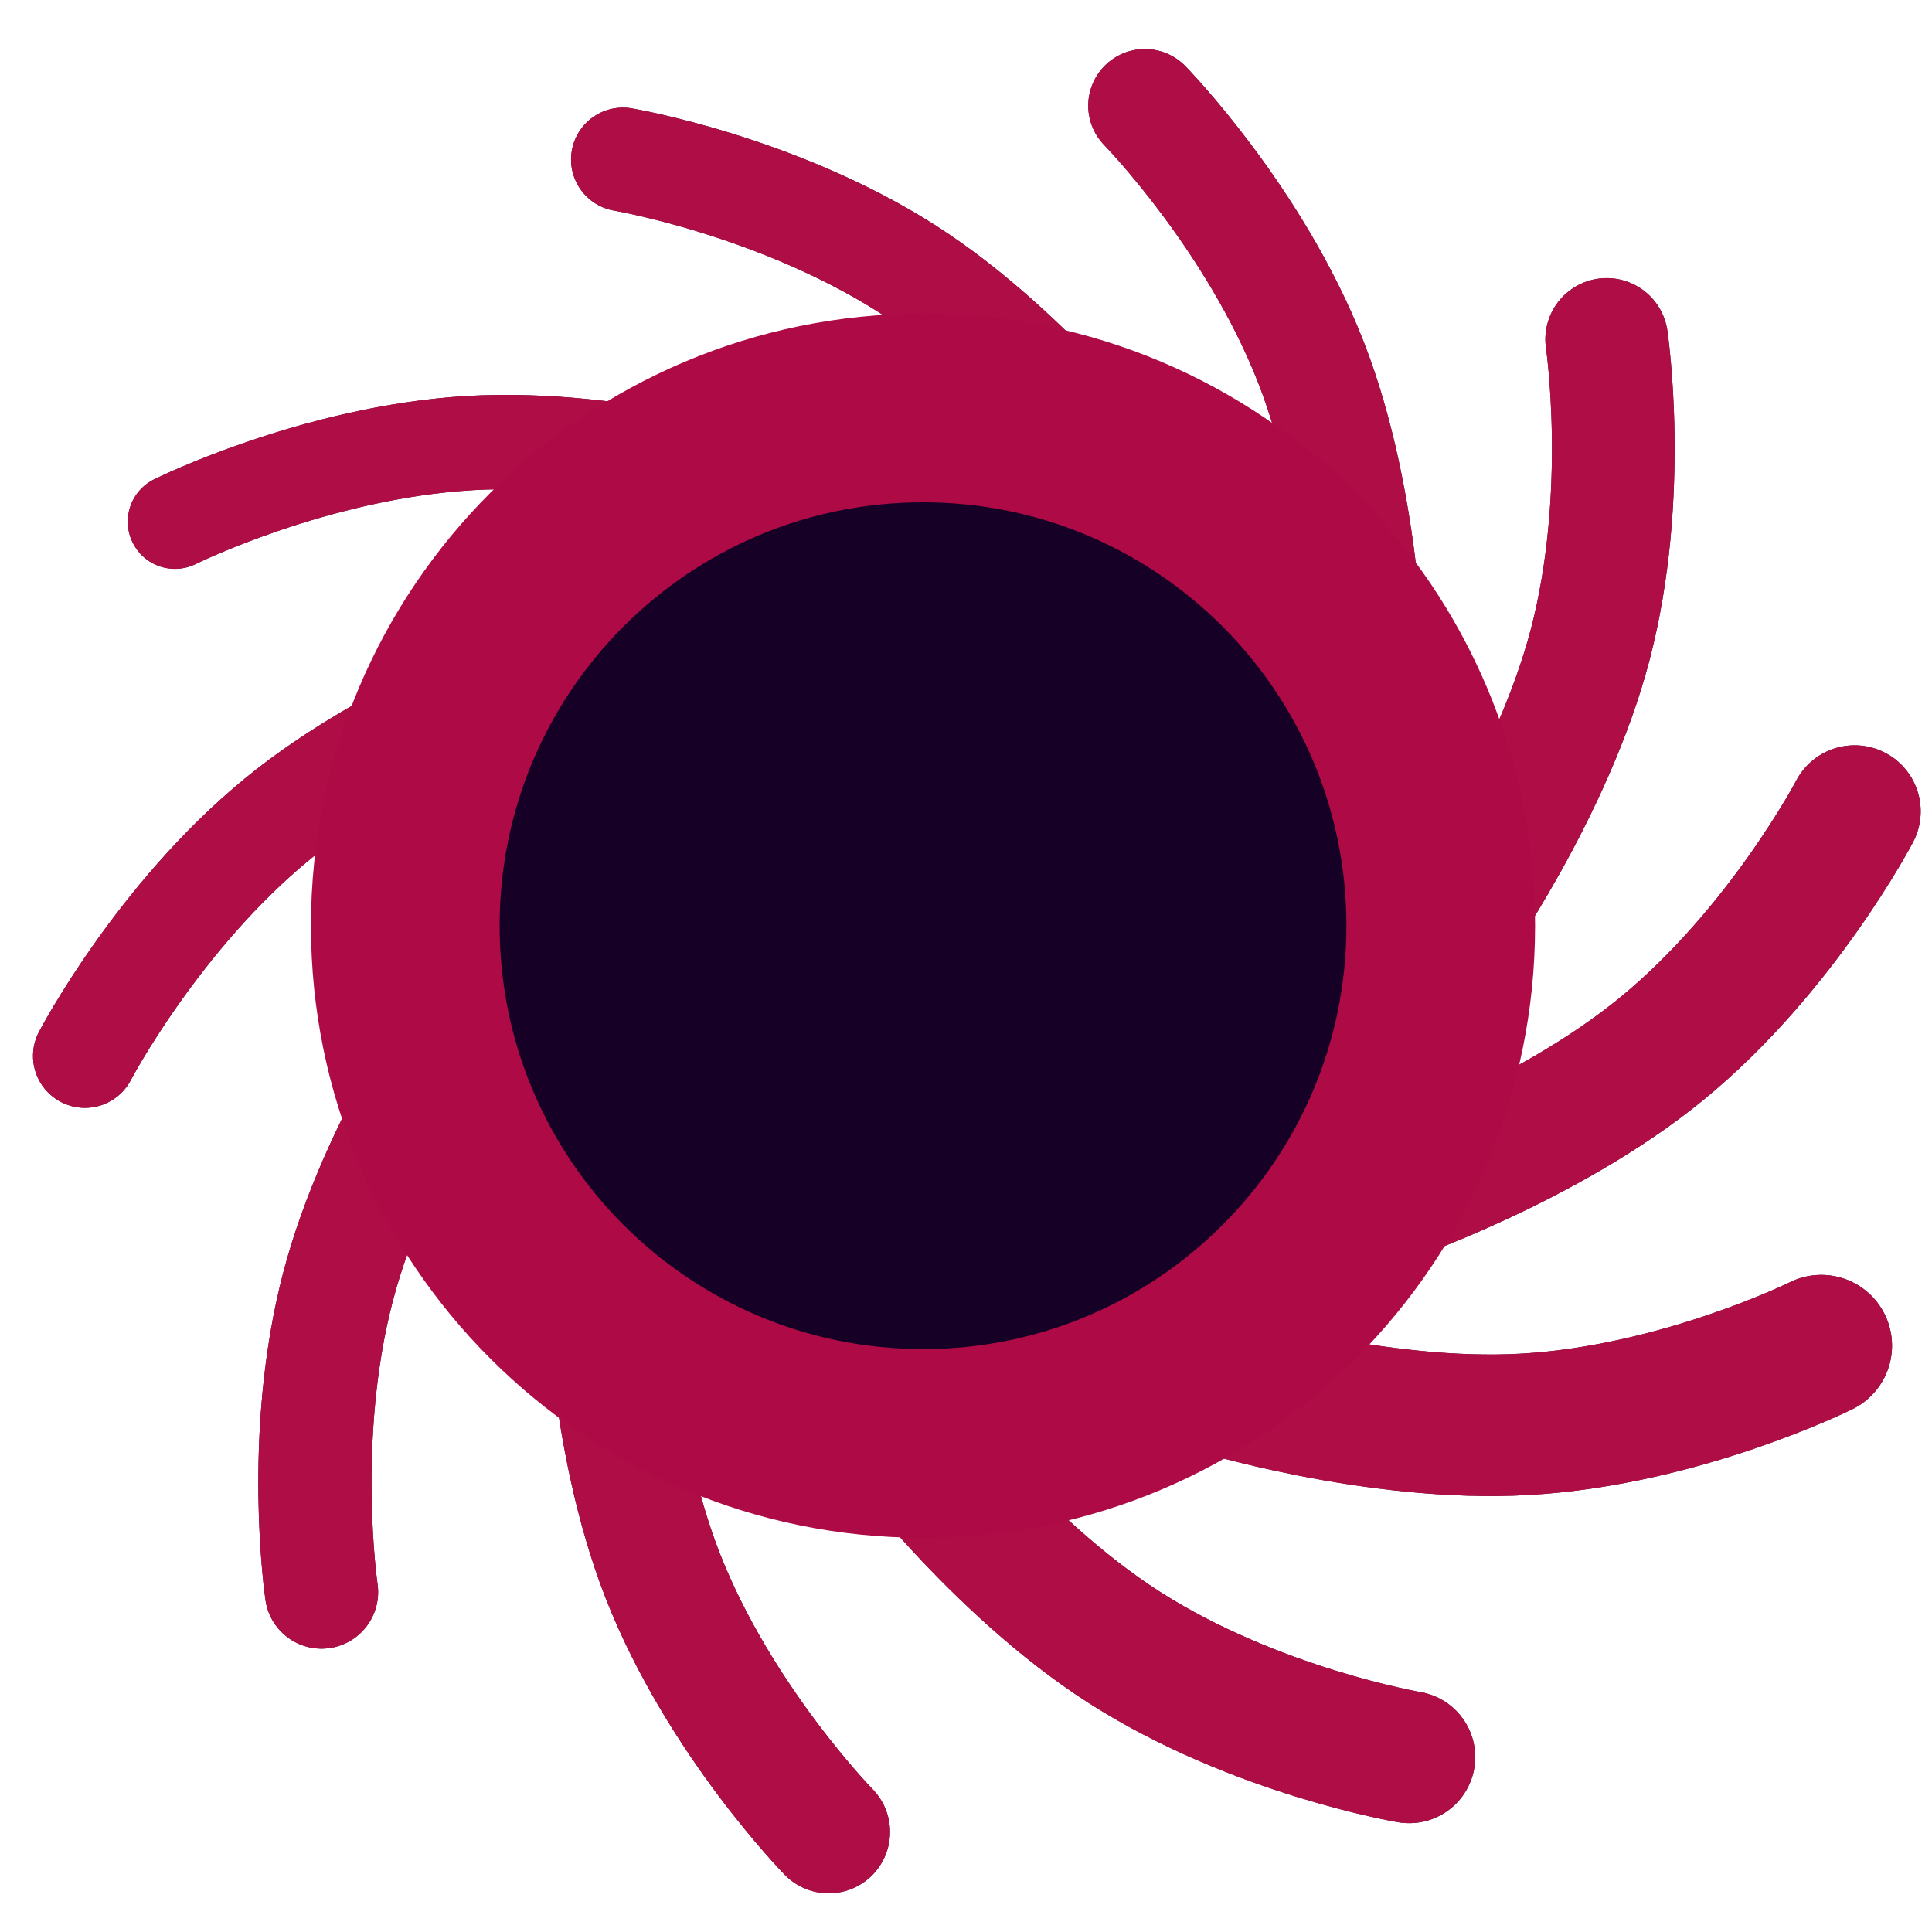
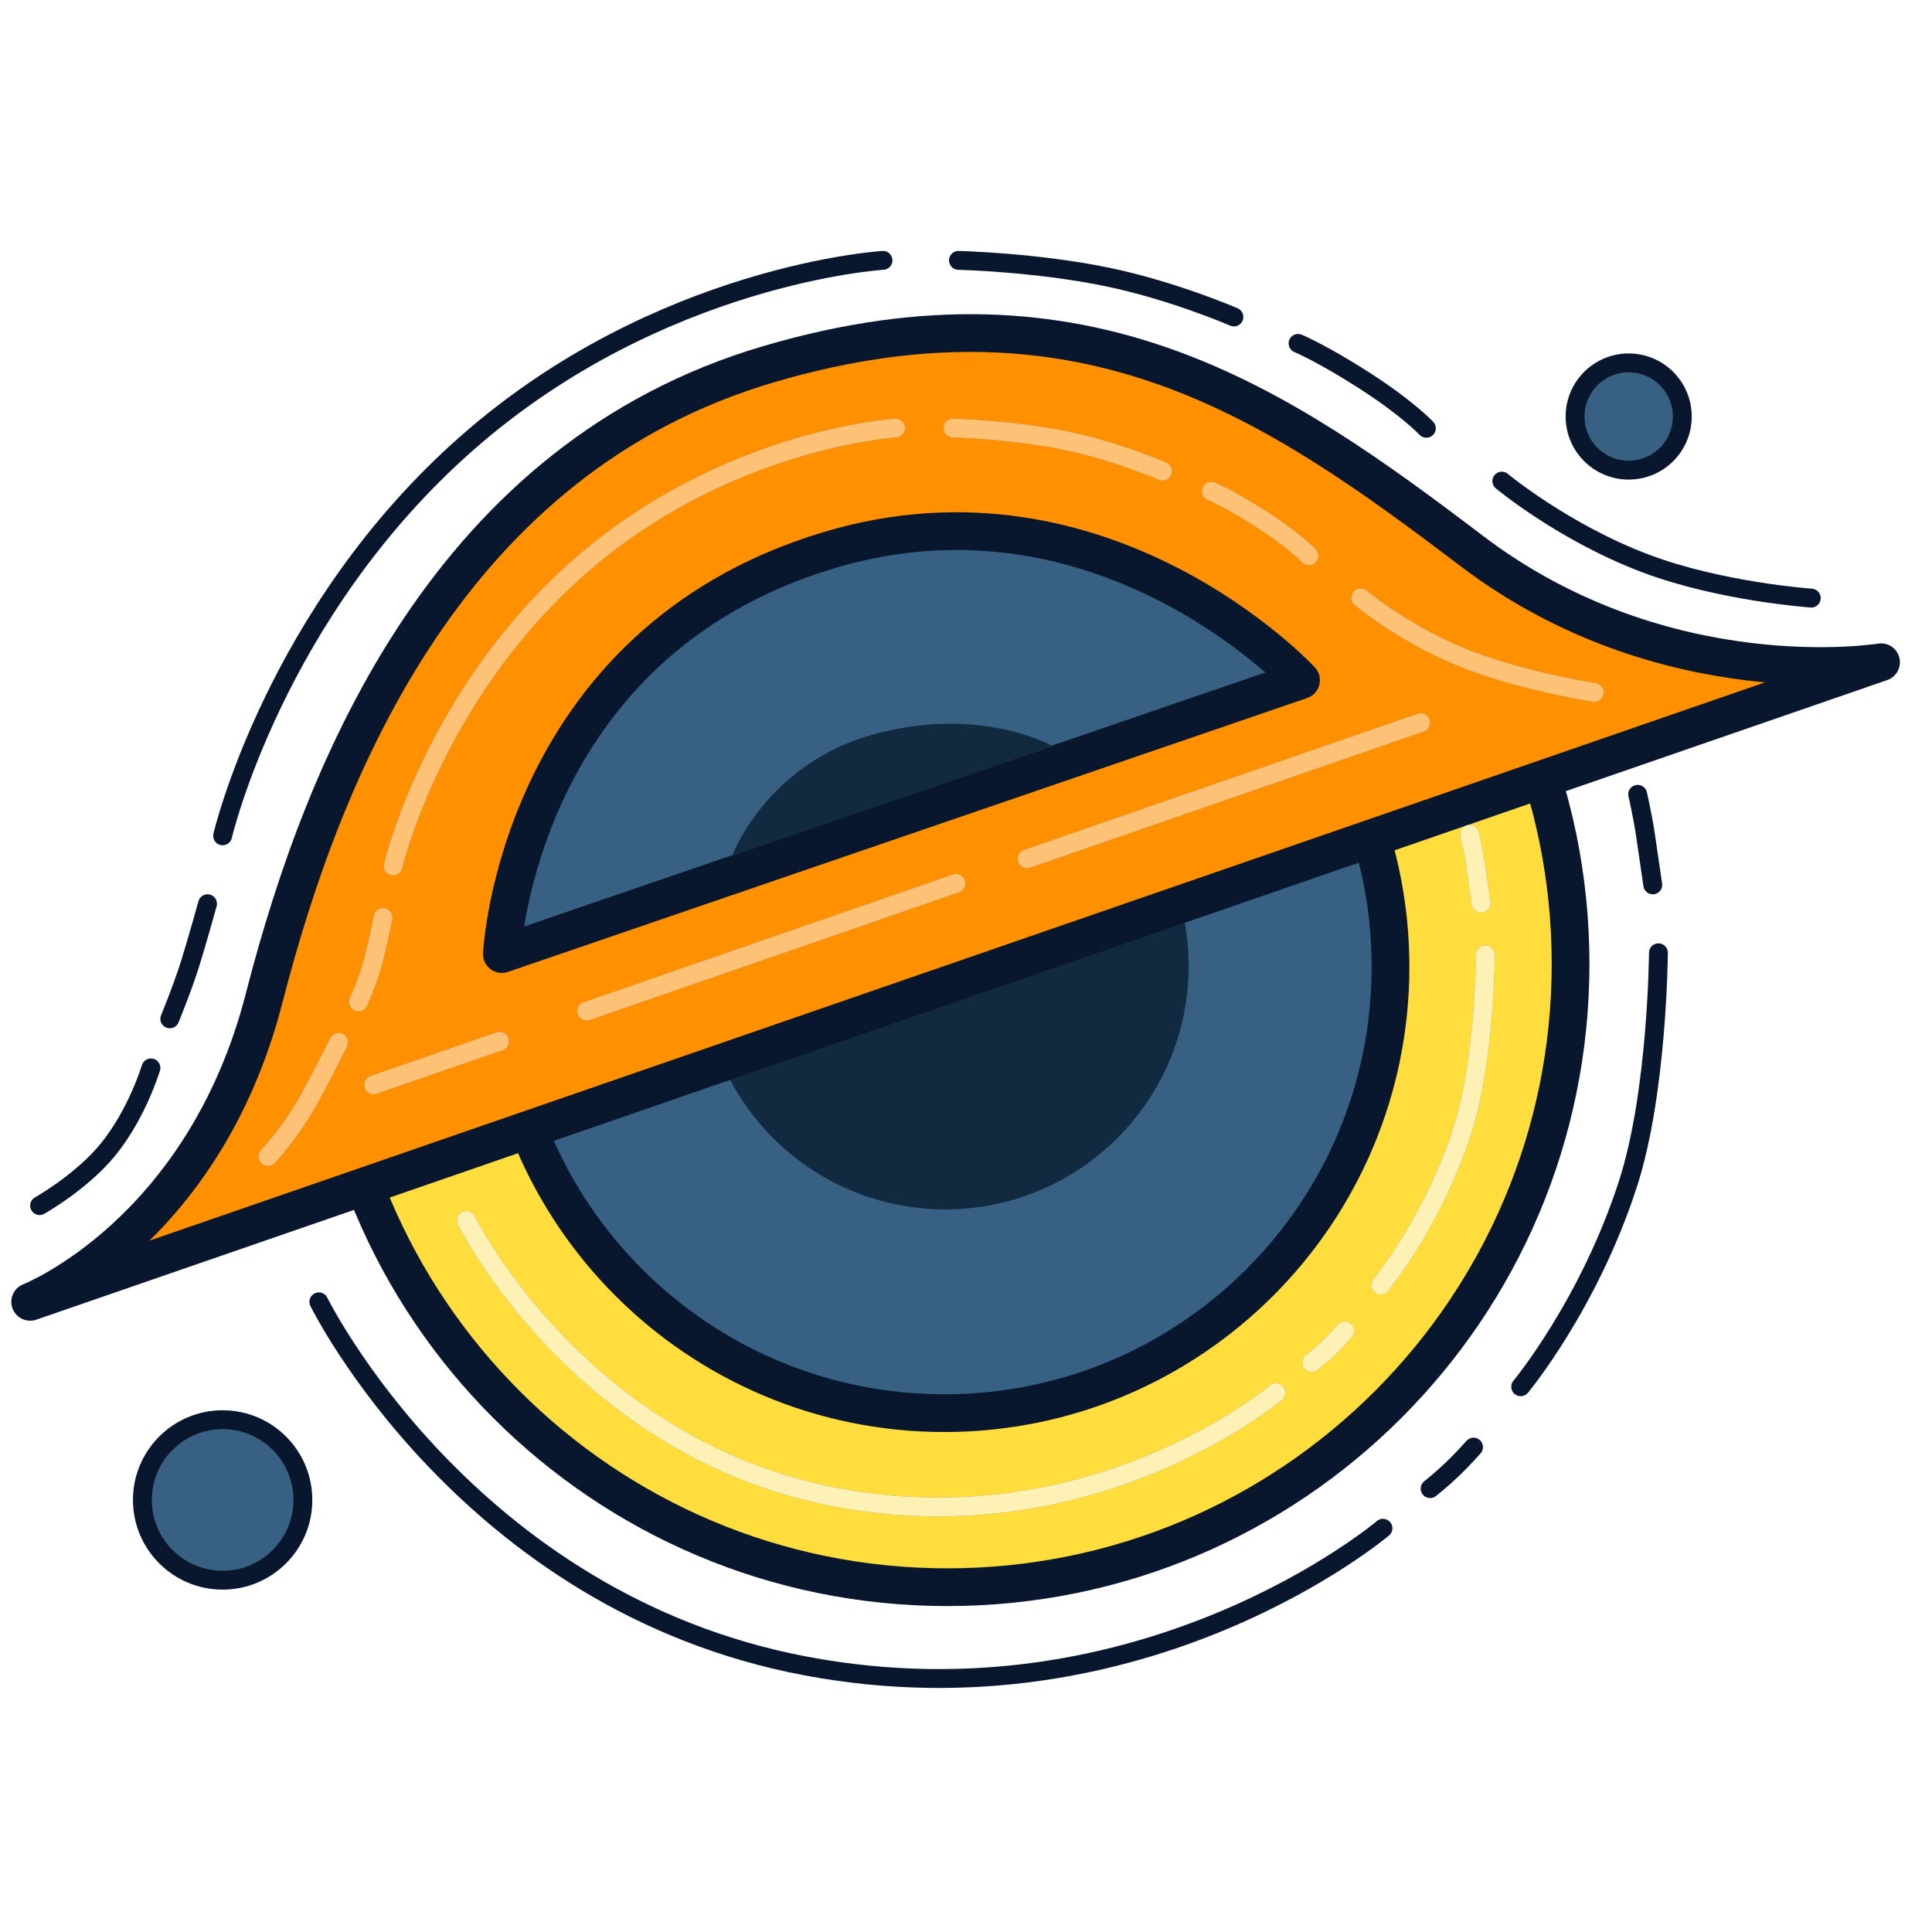
- <svg xmlns="http://www.w3.org/2000/svg" xmlns:xlink="http://www.w3.org/1999/xlink" id="Groupe_2" data-name="Groupe 2" width="1024" height="1024" viewBox="0 0 1024 1024">
+ <svg xmlns="http://www.w3.org/2000/svg" id="Back" width="1024" height="1024" viewBox="0 0 1024 1024">
  <defs>
    <style>
      .cls-1 {
+         fill: #ffdd3c;
+       }
+ 
+       .cls-1, .cls-10, .cls-2, .cls-4, .cls-5, .cls-8 {
+         stroke: #09172e;
+         stroke-linecap: round;
+       }
+ 
+       .cls-1, .cls-2, .cls-4, .cls-5 {
+         stroke-width: 20px;
+       }
+ 
+       .cls-10, .cls-2, .cls-5 {
+         fill: #376082;
+       }
+ 
+       .cls-10, .cls-2, .cls-4, .cls-5, .cls-8 {
+         stroke-linejoin: round;
+       }
+ 
+       .cls-3, .cls-6 {
+         fill: #112a3f;
+       }
+ 
+       .cls-4 {
+         fill: #ff9000;
+       }
+ 
+       .cls-4, .cls-5, .cls-6, .cls-8 {
+         fill-rule: evenodd;
+       }
+ 
+       .cls-7 {
        filter: url(#filter);
      }

-       .cls-2, .cls-3, .cls-4, .cls-5, .cls-6, .cls-7 {
+       .cls-8 {
        fill: none;
-         stroke: #000;
-         fill-rule: evenodd;
      }

-       .cls-2, .cls-3, .cls-4, .cls-5, .cls-6, .cls-7, .cls-8 {
-         stroke-linecap: round;
+       .cls-10, .cls-8 {
+         stroke-width: 10px;
      }

-       .cls-2 {
-         stroke-width: 60px;
-       }
- 
-       .cls-3 {
-         stroke-width: 55px;
-       }
- 
-       .cls-4 {
-         stroke-width: 50px;
-       }
- 
-       .cls-5 {
-         stroke-width: 65px;
-       }
- 
-       .cls-6 {
-         stroke-width: 70px;
-       }
- 
-       .cls-7 {
-         stroke-width: 75px;
-       }
- 
-       .cls-8 {
-         fill: #f7f7f7;
-         stroke: #ae0a45;
-         stroke-width: 100px;
+       .cls-9 {
        filter: url(#filter-2);
      }
    </style>
    <filter id="filter" filterUnits="userSpaceOnUse">
-       <feFlood result="flood" flood-color="#ae0a45" />
+       <feFlood result="flood" flood-color="#fef1b5" />
      <feComposite result="composite" operator="in" in2="SourceGraphic" />
      <feBlend result="blend" in2="SourceGraphic" />
    </filter>
-     <filter id="filter-2" x="164.812" y="166.281" width="648.813" height="648.719" filterUnits="userSpaceOnUse">
-       <feFlood result="flood" flood-color="#150626" />
+     <filter id="filter-2" filterUnits="userSpaceOnUse">
+       <feFlood result="flood" flood-color="#fdc276" />
      <feComposite result="composite" operator="in" in2="SourceGraphic" />
      <feBlend result="blend" in2="SourceGraphic" />
    </filter>
  </defs>
-   <g id="Groupe_1" data-name="Groupe 1" class="cls-1">
-     <path id="Forme_1" data-name="Forme 1" class="cls-2" d="M606.792,56.005s58.025,59.235,88.039,136.036c29,74.194,30.013,166.043,30.013,166.043" />
-     <path id="Forme_1_copie" data-name="Forme 1 copie" class="cls-3" d="M330.18,84.531s81.768,13.822,151.2,58.317c67.076,42.984,121.9,116.694,121.9,116.694" />
-     <path id="Forme_1_copie_2" data-name="Forme 1 copie 2" class="cls-4" d="M92.726,276.5S167,239.631,249.333,234.824C328.869,230.18,416.554,257.6,416.554,257.6" />
-     <path id="Forme_1_copie_3" data-name="Forme 1 copie 3" class="cls-3" d="M45,559.674s38.416-73.48,102.2-125.752c61.616-50.5,148.671-79.849,148.671-79.849" />
-     <path id="Forme_1_copie_4" data-name="Forme 1 copie 4" class="cls-2" d="M170.412,843.818s-12.12-82.022,8.749-161.793C199.322,604.961,252.5,530.054,252.5,530.054" />
-     <path id="Forme_1_copie_5" data-name="Forme 1 copie 5" class="cls-5" d="M439.214,970.988s-58.026-59.236-88.04-136.036c-29-74.194-30.013-166.044-30.013-166.044" />
-     <path id="Forme_1_copie_6" data-name="Forme 1 copie 6" class="cls-6" d="M746.886,931.315S665.118,917.494,595.686,873c-67.076-42.985-121.9-116.694-121.9-116.694" />
-     <path id="Forme_1_copie_7" data-name="Forme 1 copie 7" class="cls-7" d="M965.307,713.223S891.021,750.1,808.68,754.9c-79.547,4.642-167.244-22.78-167.244-22.78" />
-     <path id="Forme_1_copie_8" data-name="Forme 1 copie 8" class="cls-6" d="M983,430.041S944.583,503.53,880.793,555.807c-61.626,50.5-148.7,79.856-148.7,79.856" />
-     <path id="Forme_1_copie_9" data-name="Forme 1 copie 9" class="cls-5" d="M851.576,179.907s12.121,82.032-8.754,161.813c-20.165,77.074-73.35,151.99-73.35,151.99" />
+   <circle id="Back-2" data-name="Back" class="cls-1" cx="502.094" cy="510.906" r="330.344" />
+   <circle id="Center-1" class="cls-2" cx="500.5" cy="512.5" r="236.5" />
+   <circle id="Center-2" class="cls-3" cx="501" cy="512" r="129" />
+   <path id="Back-3" data-name="Back" class="cls-4" d="M997,351L16,690s91.846-35.968,124-161,99.337-286.477,267.5-336S677.426,214.134,780,292,997,351,997,351Z" />
+   <path id="Center-1-2" data-name="Center-1" class="cls-5" d="M689.564,360.516s-104.379-112.7-250.266-68.9c-165.456,49.68-173.29,214.057-173.29,214.057Z" />
+   <path id="Center-2-2" data-name="Center-2" class="cls-6" d="M558.13,395.562L388.116,453.538s17.952-48.643,74.889-64.317S558.13,395.562,558.13,395.562Z" />
+   <g id="Bottom" class="cls-7">
+     <path id="Stroke-1" class="cls-8" d="M778.957,442.192s1.984,8.39,3.258,17.127l2.828,19.39" />
+     <path id="Stroke-2" class="cls-8" d="M787.325,506.1s-0.357,56.091-12.172,92.814c-15.758,48.978-43.364,82.164-43.364,82.164" />
+     <path id="Stroke-3" class="cls-8" d="M712.769,705.42s-4.237,4.814-8.542,8.931c-4.442,4.249-8.955,7.806-8.955,7.806" />
+     <path id="Stroke-4" class="cls-8" d="M676.252,738.133s-95.949,81.359-232.8,55.536S247.176,646.84,247.176,646.84" />
  </g>
-   <g style="fill: #f7f7f7; filter: url(#filter-2)">
-     <circle id="Ellipse_2_copie" data-name="Ellipse 2 copie" class="cls-8" cx="489.219" cy="490.641" r="274.406" style="stroke: inherit; filter: none; fill: inherit" />
+   <g id="Top-2" data-name="Top" class="cls-9">
+     <path id="Strike-1" class="cls-8" d="M721.181,316.9s24.868,20.721,58.024,33.229C809.439,361.537,845,367,845,367" />
+     <path id="Strike-2" class="cls-8" d="M693.75,294.6s-7.371-7.9-24.641-19.028-27.091-15.207-27.091-15.207" />
+     <path id="Strike-3" class="cls-8" d="M616.151,249.716s-24.541-10.681-51.416-16.2c-28.607-5.878-59.657-6.62-59.657-6.62" />
+     <path id="Strike-4" class="cls-8" d="M474.647,226.893s-90.032,5.357-167.654,73.6-98.617,158.44-98.617,158.44" />
+     <path id="Forme_5" data-name="Forme 5" class="cls-8" d="M203.051,486.317s-2.883,14.455-5.592,24.472A145.55,145.55,0,0,1,190,531" />
+     <path id="Strike-6" class="cls-8" d="M179.467,552.5s-8.71,17.745-17.168,32.756A166.646,166.646,0,0,1,142,613" />
+     <path id="Strike-7" class="cls-8" d="M198,575l66.751-23.092" />
+     <path id="Strike-8" class="cls-8" d="M310.874,535.951L506.66,468.219" />
+     <path id="Strike-9" class="cls-8" d="M544.362,455.178L753,383" />
  </g>
-   <use xlink:href="#Ellipse_2_copie" style="stroke: #ae0a45; filter: none; fill: none" />
+   <g id="Bottom-2" data-name="Bottom">
+     <path id="Stroke-1-2" data-name="Stroke-1" class="cls-8" d="M868,421s2.608,11.028,4.283,22.513C874.1,455.987,876,469,876,469" />
+     <path id="Stroke-2-2" data-name="Stroke-2" class="cls-8" d="M879,505s-0.47,73.73-16,122c-20.713,64.378-57,108-57,108" />
+     <path id="Stroke-3-2" data-name="Stroke-3" class="cls-8" d="M781,767s-5.57,6.328-11.228,11.74C763.933,784.325,758,789,758,789" />
+     <path id="Stroke-4-2" data-name="Stroke-4" class="cls-8" d="M733,810S606.88,916.943,427,883,169,690,169,690" />
+   </g>
+   <g id="Top-3" data-name="Top">
+     <path id="Strike-1-2" data-name="Strike-1" class="cls-8" d="M796,255s32.688,27.236,76.27,43.677C912.011,313.669,960,317,960,317" />
+     <path id="Strike-2-2" data-name="Strike-2" class="cls-8" d="M756,227s-9.689-10.382-32.39-25.011S688,182,688,182" />
+     <path id="Strike-3-2" data-name="Strike-3" class="cls-8" d="M654,168s-32.258-14.039-67.585-21.3C548.813,138.975,508,138,508,138" />
+     <path id="Strike-4-2" data-name="Strike-4" class="cls-8" d="M468,138s-118.343,7.042-220.373,96.739S118,443,118,443" />
+     <path id="Forme_5-2" data-name="Forme 5" class="cls-8" d="M110,479s-5.5,19.891-9.35,32.167S90,540,90,540" />
+     <path id="Strike-6-2" data-name="Strike-6" class="cls-8" d="M80,566s-7.161,24-22.566,43.056C43.4,626.416,21,639,21,639" />
+   </g>
+   <circle id="Orbit-1" class="cls-10" cx="118" cy="795" r="42.531" />
+   <circle id="Orbit-2" class="cls-10" cx="863.234" cy="220.766" r="28.422" />
</svg>
